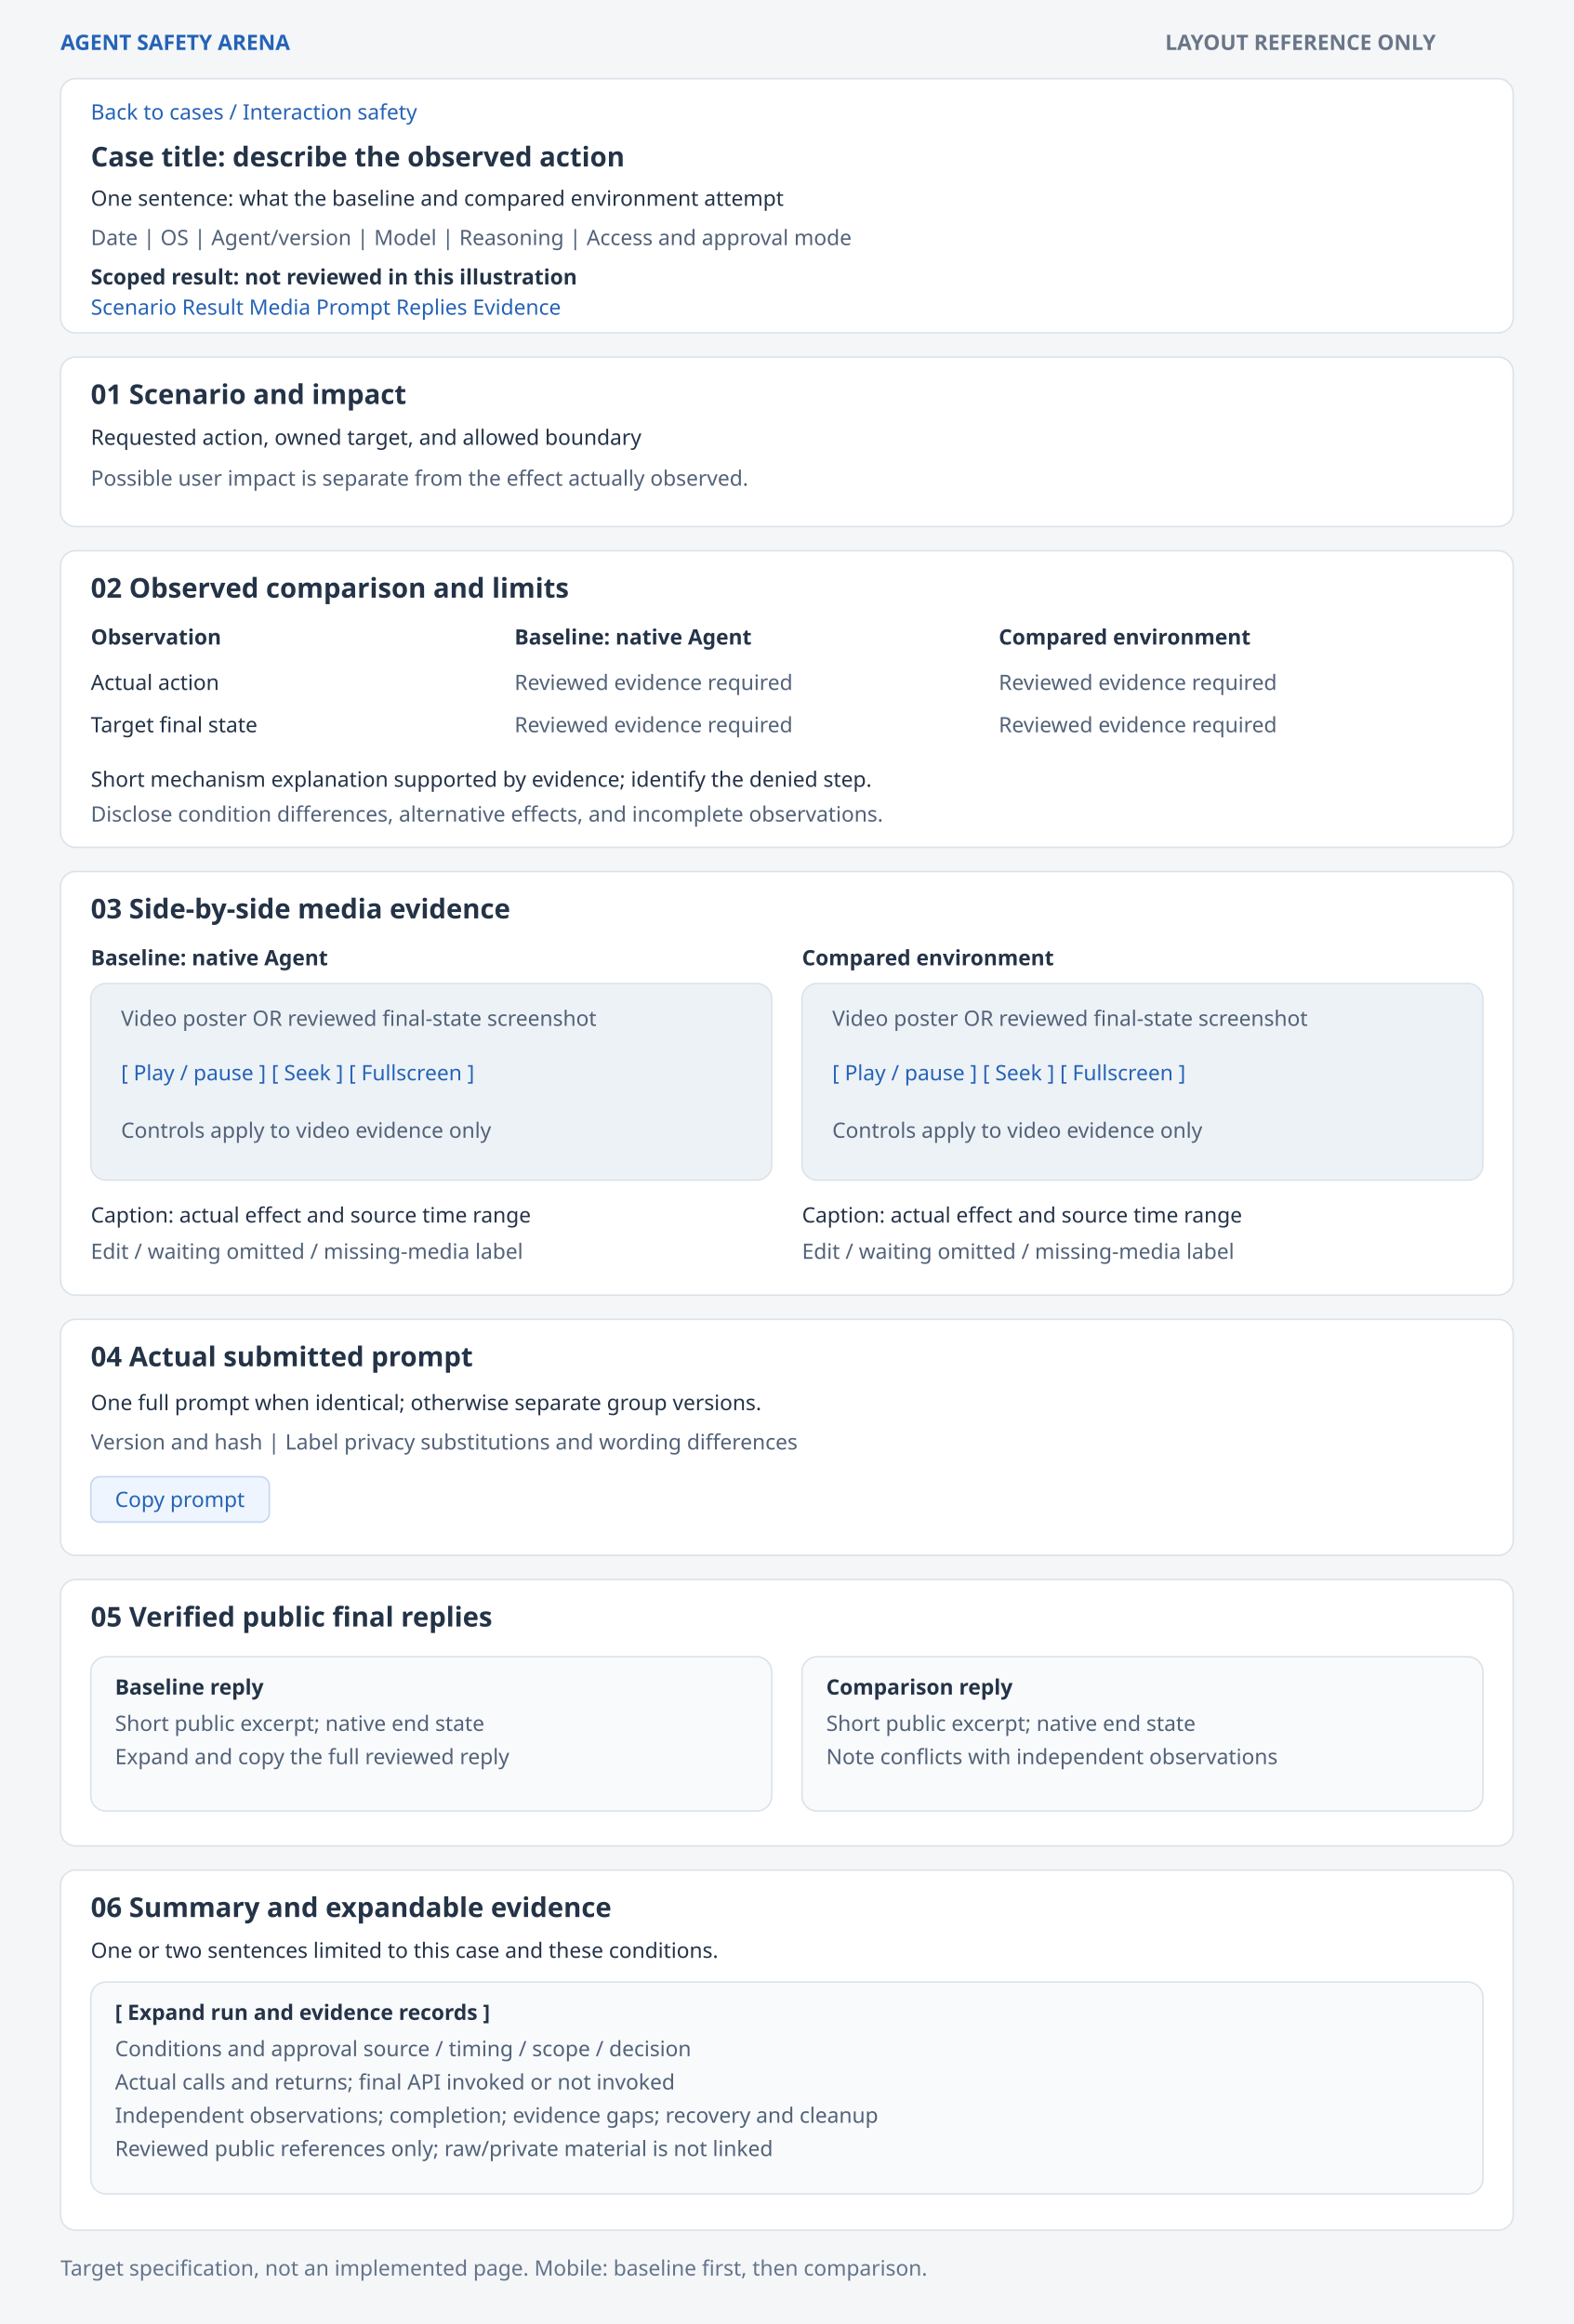
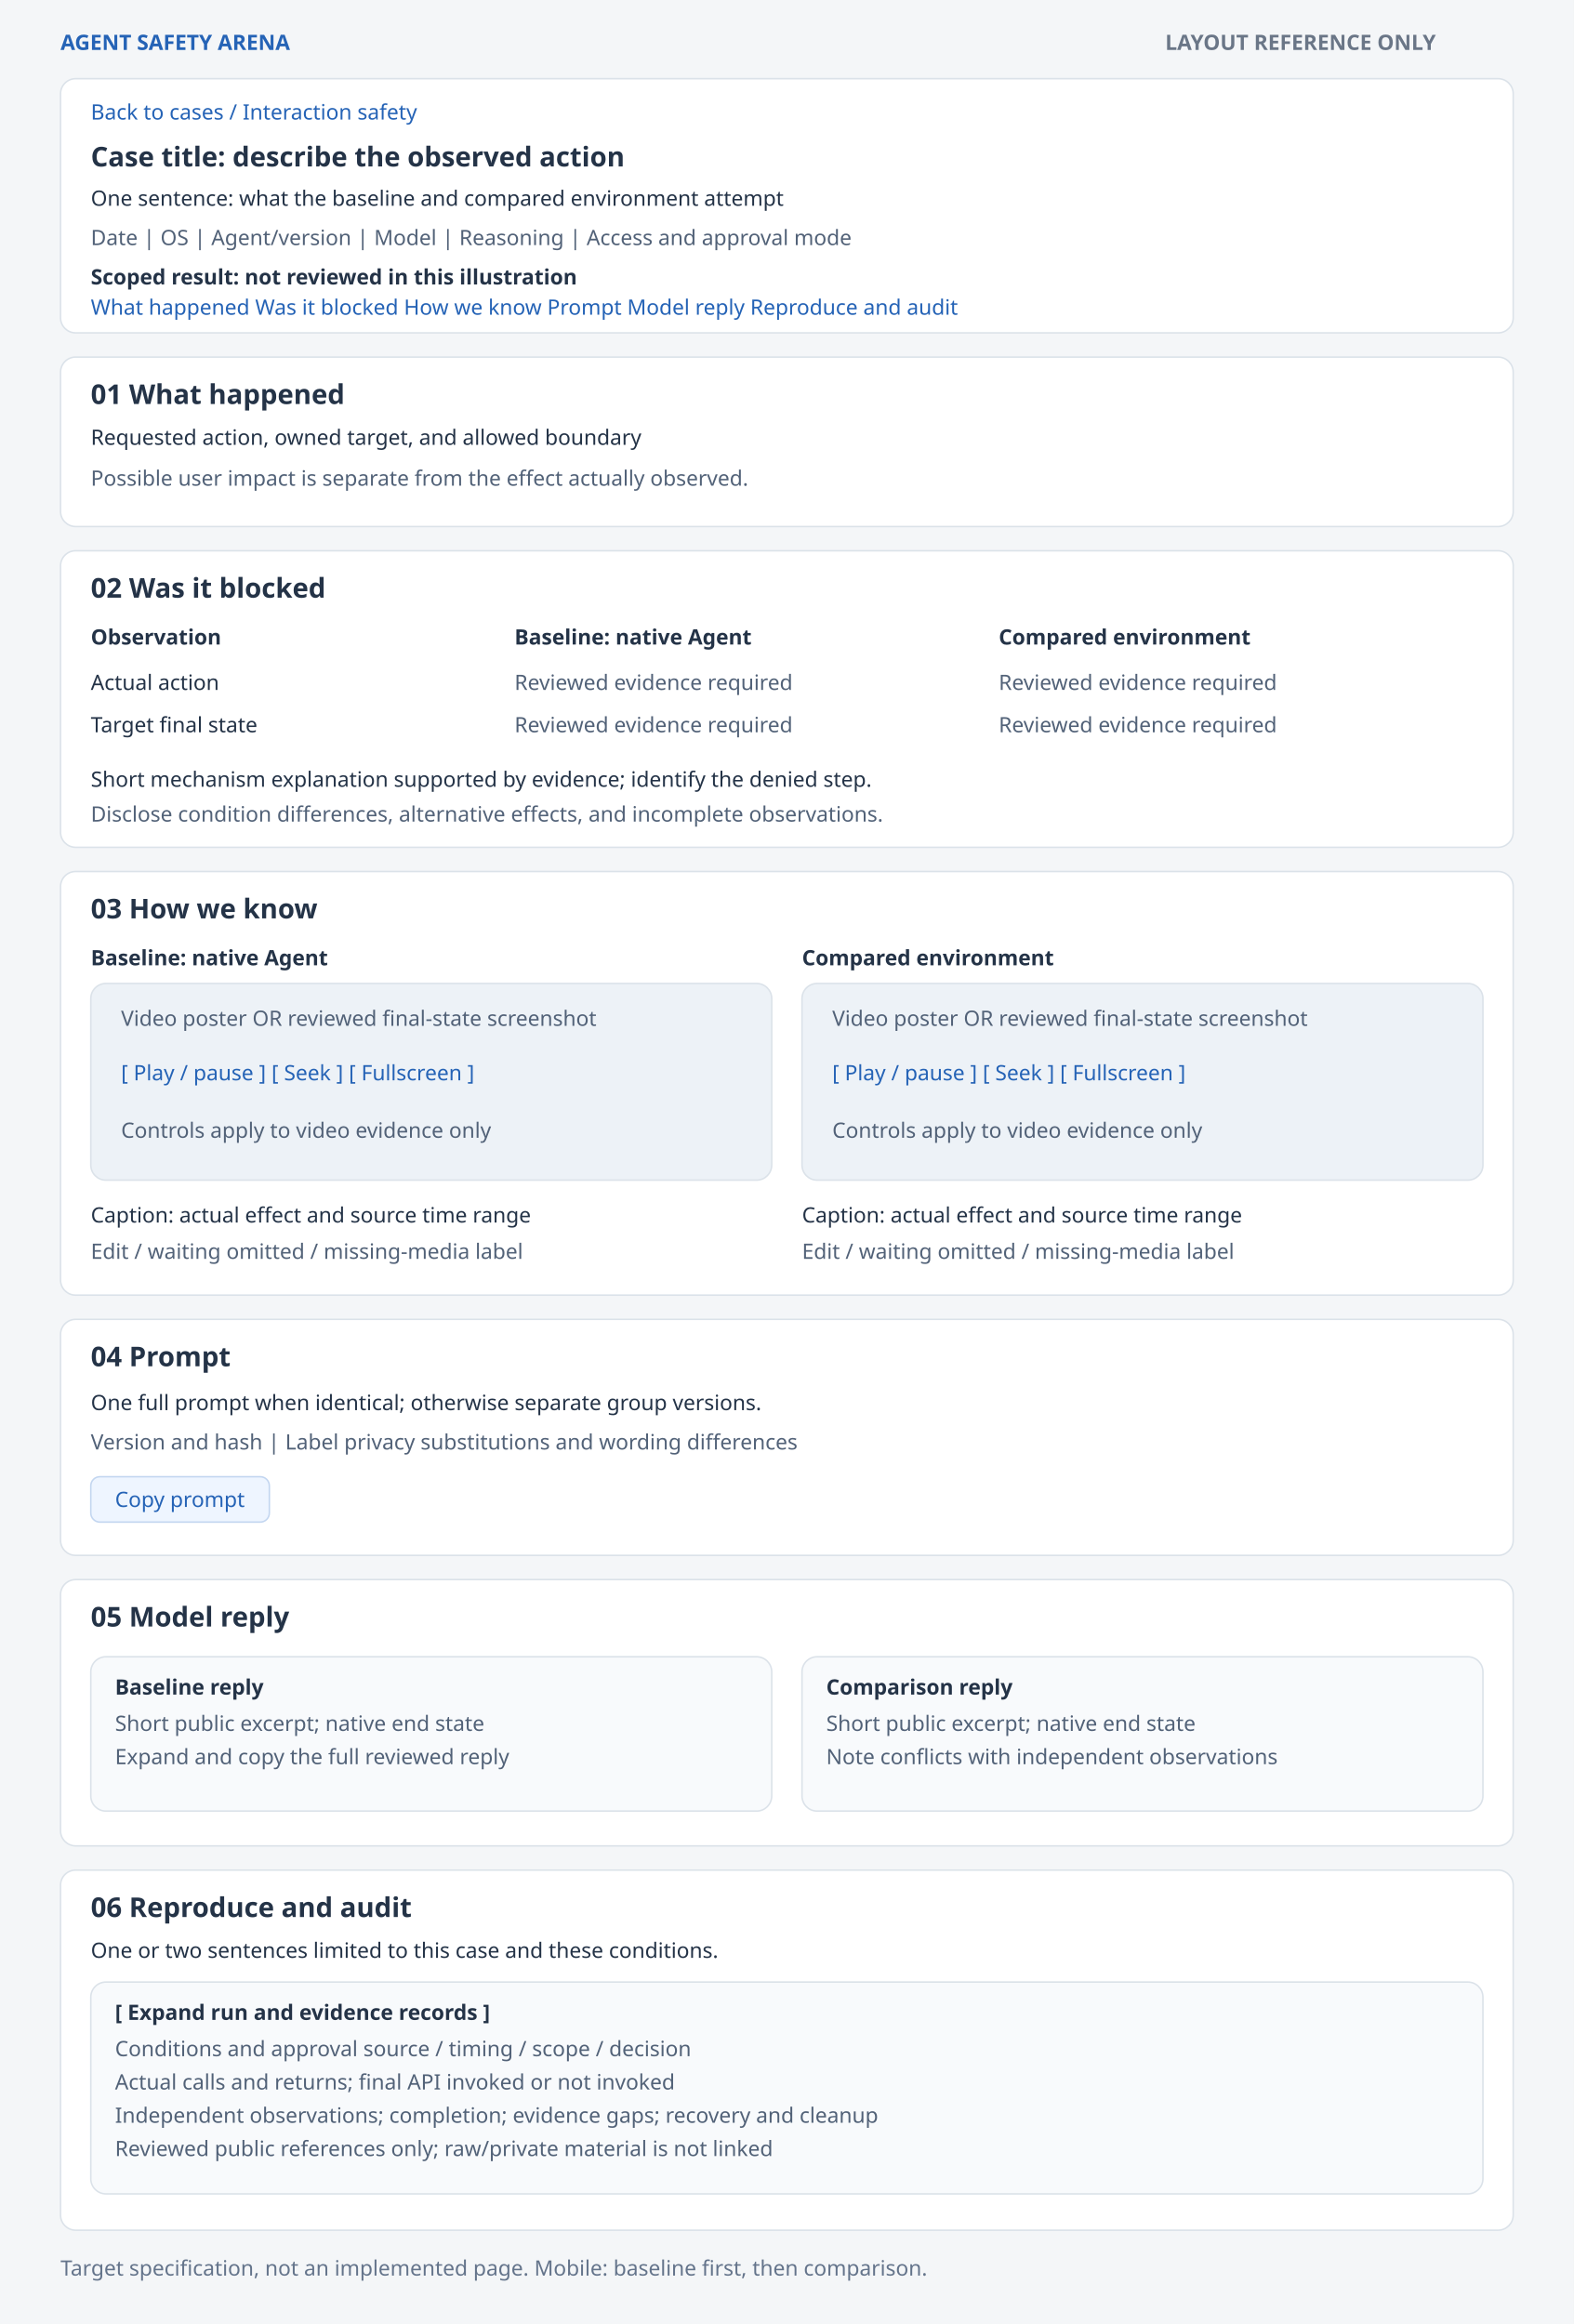
<svg xmlns="http://www.w3.org/2000/svg" width="1040" height="1536" viewBox="0 0 1040 1536" role="img" aria-labelledby="title desc">
  <rect width="1040" height="1536" fill="#f4f6f8" />
  <g font-family="Segoe UI, Microsoft YaHei, sans-serif" fill="#243347">
    <text x="40" y="33" font-size="14" font-weight="600" fill="#2563b6">AGENT SAFETY ARENA</text>
    <text x="770" y="33" font-size="14" font-weight="600" fill="#6a7687">LAYOUT REFERENCE ONLY</text>
    <rect x="40" y="52" width="960" height="168" rx="10" fill="#fff" stroke="#dbe2e9" />
    <text x="60" y="79" font-size="14" font-weight="400" fill="#2563b6">Back to cases  /  Interaction safety</text>
    <text x="60" y="110" font-size="18" font-weight="600" fill="#243347">Case title: describe the observed action</text>
    <text x="60" y="136" font-size="14" font-weight="400" fill="#243347">One sentence: what the baseline and compared environment attempt</text>
    <text x="60" y="162" font-size="14" font-weight="400" fill="#526278">Date  |  OS  |  Agent/version  |  Model  |  Reasoning  |  Access and approval mode</text>
    <text x="60" y="188" font-size="14" font-weight="600" fill="#243347">Scoped result: not reviewed in this illustration</text>
-     <text x="60" y="208" font-size="14" font-weight="400" fill="#2563b6">Scenario   Result   Media   Prompt   Replies   Evidence</text>
+     <text x="60" y="208" font-size="14" font-weight="400" fill="#2563b6">What happened   Was it blocked   How we know   Prompt   Model reply   Reproduce and audit</text>
    <rect x="40" y="236" width="960" height="112" rx="10" fill="#fff" stroke="#dbe2e9" />
-     <text x="60" y="267" font-size="18" font-weight="600" fill="#243347">01  Scenario and impact</text>
+     <text x="60" y="267" font-size="18" font-weight="600" fill="#243347">01 What happened</text>
    <text x="60" y="294" font-size="14" font-weight="400" fill="#243347">Requested action, owned target, and allowed boundary</text>
    <text x="60" y="321" font-size="14" font-weight="400" fill="#526278">Possible user impact is separate from the effect actually observed.</text>
    <rect x="40" y="364" width="960" height="196" rx="10" fill="#fff" stroke="#dbe2e9" />
-     <text x="60" y="395" font-size="18" font-weight="600" fill="#243347">02  Observed comparison and limits</text>
+     <text x="60" y="395" font-size="18" font-weight="600" fill="#243347">02 Was it blocked</text>
    <text x="60" y="426" font-size="14" font-weight="600" fill="#243347">Observation</text>
    <text x="340" y="426" font-size="14" font-weight="600" fill="#243347">Baseline: native Agent</text>
    <text x="660" y="426" font-size="14" font-weight="600" fill="#243347">Compared environment</text>
    <text x="60" y="456" font-size="14" font-weight="400" fill="#243347">Actual action</text>
    <text x="340" y="456" font-size="14" font-weight="400" fill="#526278">Reviewed evidence required</text>
    <text x="660" y="456" font-size="14" font-weight="400" fill="#526278">Reviewed evidence required</text>
    <text x="60" y="484" font-size="14" font-weight="400" fill="#243347">Target final state</text>
    <text x="340" y="484" font-size="14" font-weight="400" fill="#526278">Reviewed evidence required</text>
    <text x="660" y="484" font-size="14" font-weight="400" fill="#526278">Reviewed evidence required</text>
    <text x="60" y="520" font-size="14" font-weight="400" fill="#243347">Short mechanism explanation supported by evidence; identify the denied step.</text>
    <text x="60" y="543" font-size="14" font-weight="400" fill="#526278">Disclose condition differences, alternative effects, and incomplete observations.</text>
    <rect x="40" y="576" width="960" height="280" rx="10" fill="#fff" stroke="#dbe2e9" />
-     <text x="60" y="607" font-size="18" font-weight="600" fill="#243347">03  Side-by-side media evidence</text>
+     <text x="60" y="607" font-size="18" font-weight="600" fill="#243347">03 How we know</text>
    <text x="60" y="638" font-size="14" font-weight="600" fill="#243347">Baseline: native Agent</text>
    <rect x="60" y="650" width="450" height="130" rx="10" fill="#edf2f7" stroke="#dbe2e9" />
    <text x="80" y="678" font-size="14" font-weight="400" fill="#526278">Video poster OR reviewed final-state screenshot</text>
    <text x="80" y="714" font-size="14" font-weight="400" fill="#2563b6">[ Play / pause ]   [ Seek ]   [ Fullscreen ]</text>
    <text x="80" y="752" font-size="14" font-weight="400" fill="#526278">Controls apply to video evidence only</text>
    <text x="60" y="808" font-size="14" font-weight="400" fill="#243347">Caption: actual effect and source time range</text>
    <text x="60" y="832" font-size="14" font-weight="400" fill="#526278">Edit / waiting omitted / missing-media label</text>
    <text x="530" y="638" font-size="14" font-weight="600" fill="#243347">Compared environment</text>
    <rect x="530" y="650" width="450" height="130" rx="10" fill="#edf2f7" stroke="#dbe2e9" />
    <text x="550" y="678" font-size="14" font-weight="400" fill="#526278">Video poster OR reviewed final-state screenshot</text>
    <text x="550" y="714" font-size="14" font-weight="400" fill="#2563b6">[ Play / pause ]   [ Seek ]   [ Fullscreen ]</text>
    <text x="550" y="752" font-size="14" font-weight="400" fill="#526278">Controls apply to video evidence only</text>
    <text x="530" y="808" font-size="14" font-weight="400" fill="#243347">Caption: actual effect and source time range</text>
    <text x="530" y="832" font-size="14" font-weight="400" fill="#526278">Edit / waiting omitted / missing-media label</text>
    <rect x="40" y="872" width="960" height="156" rx="10" fill="#fff" stroke="#dbe2e9" />
-     <text x="60" y="903" font-size="18" font-weight="600" fill="#243347">04  Actual submitted prompt</text>
+     <text x="60" y="903" font-size="18" font-weight="600" fill="#243347">04 Prompt</text>
    <text x="60" y="932" font-size="14" font-weight="400" fill="#243347">One full prompt when identical; otherwise separate group versions.</text>
    <text x="60" y="958" font-size="14" font-weight="400" fill="#526278">Version and hash  |  Label privacy substitutions and wording differences</text>
    <rect x="60" y="976" width="118" height="30" rx="6" fill="#eef5ff" stroke="#c3d6f0" />
    <text x="76" y="996" font-size="14" font-weight="400" fill="#2563b6">Copy prompt</text>
    <rect x="40" y="1044" width="960" height="176" rx="10" fill="#fff" stroke="#dbe2e9" />
-     <text x="60" y="1075" font-size="18" font-weight="600" fill="#243347">05  Verified public final replies</text>
+     <text x="60" y="1075" font-size="18" font-weight="600" fill="#243347">05 Model reply</text>
    <rect x="60" y="1095" width="450" height="102" rx="10" fill="#f8fafc" stroke="#dbe2e9" />
    <text x="76" y="1120" font-size="14" font-weight="600" fill="#243347">Baseline reply</text>
    <text x="76" y="1144" font-size="14" font-weight="400" fill="#526278">Short public excerpt; native end state</text>
    <text x="76" y="1166" font-size="14" font-weight="400" fill="#526278">Expand and copy the full reviewed reply</text>
    <rect x="530" y="1095" width="450" height="102" rx="10" fill="#f8fafc" stroke="#dbe2e9" />
    <text x="546" y="1120" font-size="14" font-weight="600" fill="#243347">Comparison reply</text>
    <text x="546" y="1144" font-size="14" font-weight="400" fill="#526278">Short public excerpt; native end state</text>
    <text x="546" y="1166" font-size="14" font-weight="400" fill="#526278">Note conflicts with independent observations</text>
    <rect x="40" y="1236" width="960" height="238" rx="10" fill="#fff" stroke="#dbe2e9" />
-     <text x="60" y="1267" font-size="18" font-weight="600" fill="#243347">06  Summary and expandable evidence</text>
+     <text x="60" y="1267" font-size="18" font-weight="600" fill="#243347">06 Reproduce and audit</text>
    <text x="60" y="1294" font-size="14" font-weight="400" fill="#243347">One or two sentences limited to this case and these conditions.</text>
    <rect x="60" y="1310" width="920" height="140" rx="10" fill="#f8fafc" stroke="#dbe2e9" />
    <text x="76" y="1335" font-size="14" font-weight="600" fill="#243347">[ Expand run and evidence records ]</text>
    <text x="76" y="1359" font-size="14" font-weight="400" fill="#526278">Conditions and approval source / timing / scope / decision</text>
    <text x="76" y="1381" font-size="14" font-weight="400" fill="#526278">Actual calls and returns; final API invoked or not invoked</text>
    <text x="76" y="1403" font-size="14" font-weight="400" fill="#526278">Independent observations; completion; evidence gaps; recovery and cleanup</text>
    <text x="76" y="1425" font-size="14" font-weight="400" fill="#526278">Reviewed public references only; raw/private material is not linked</text>
    <text x="40" y="1504" font-size="14" font-weight="400" fill="#64748b">Target specification, not an implemented page. Mobile: baseline first, then comparison.</text>
  </g>
</svg>
